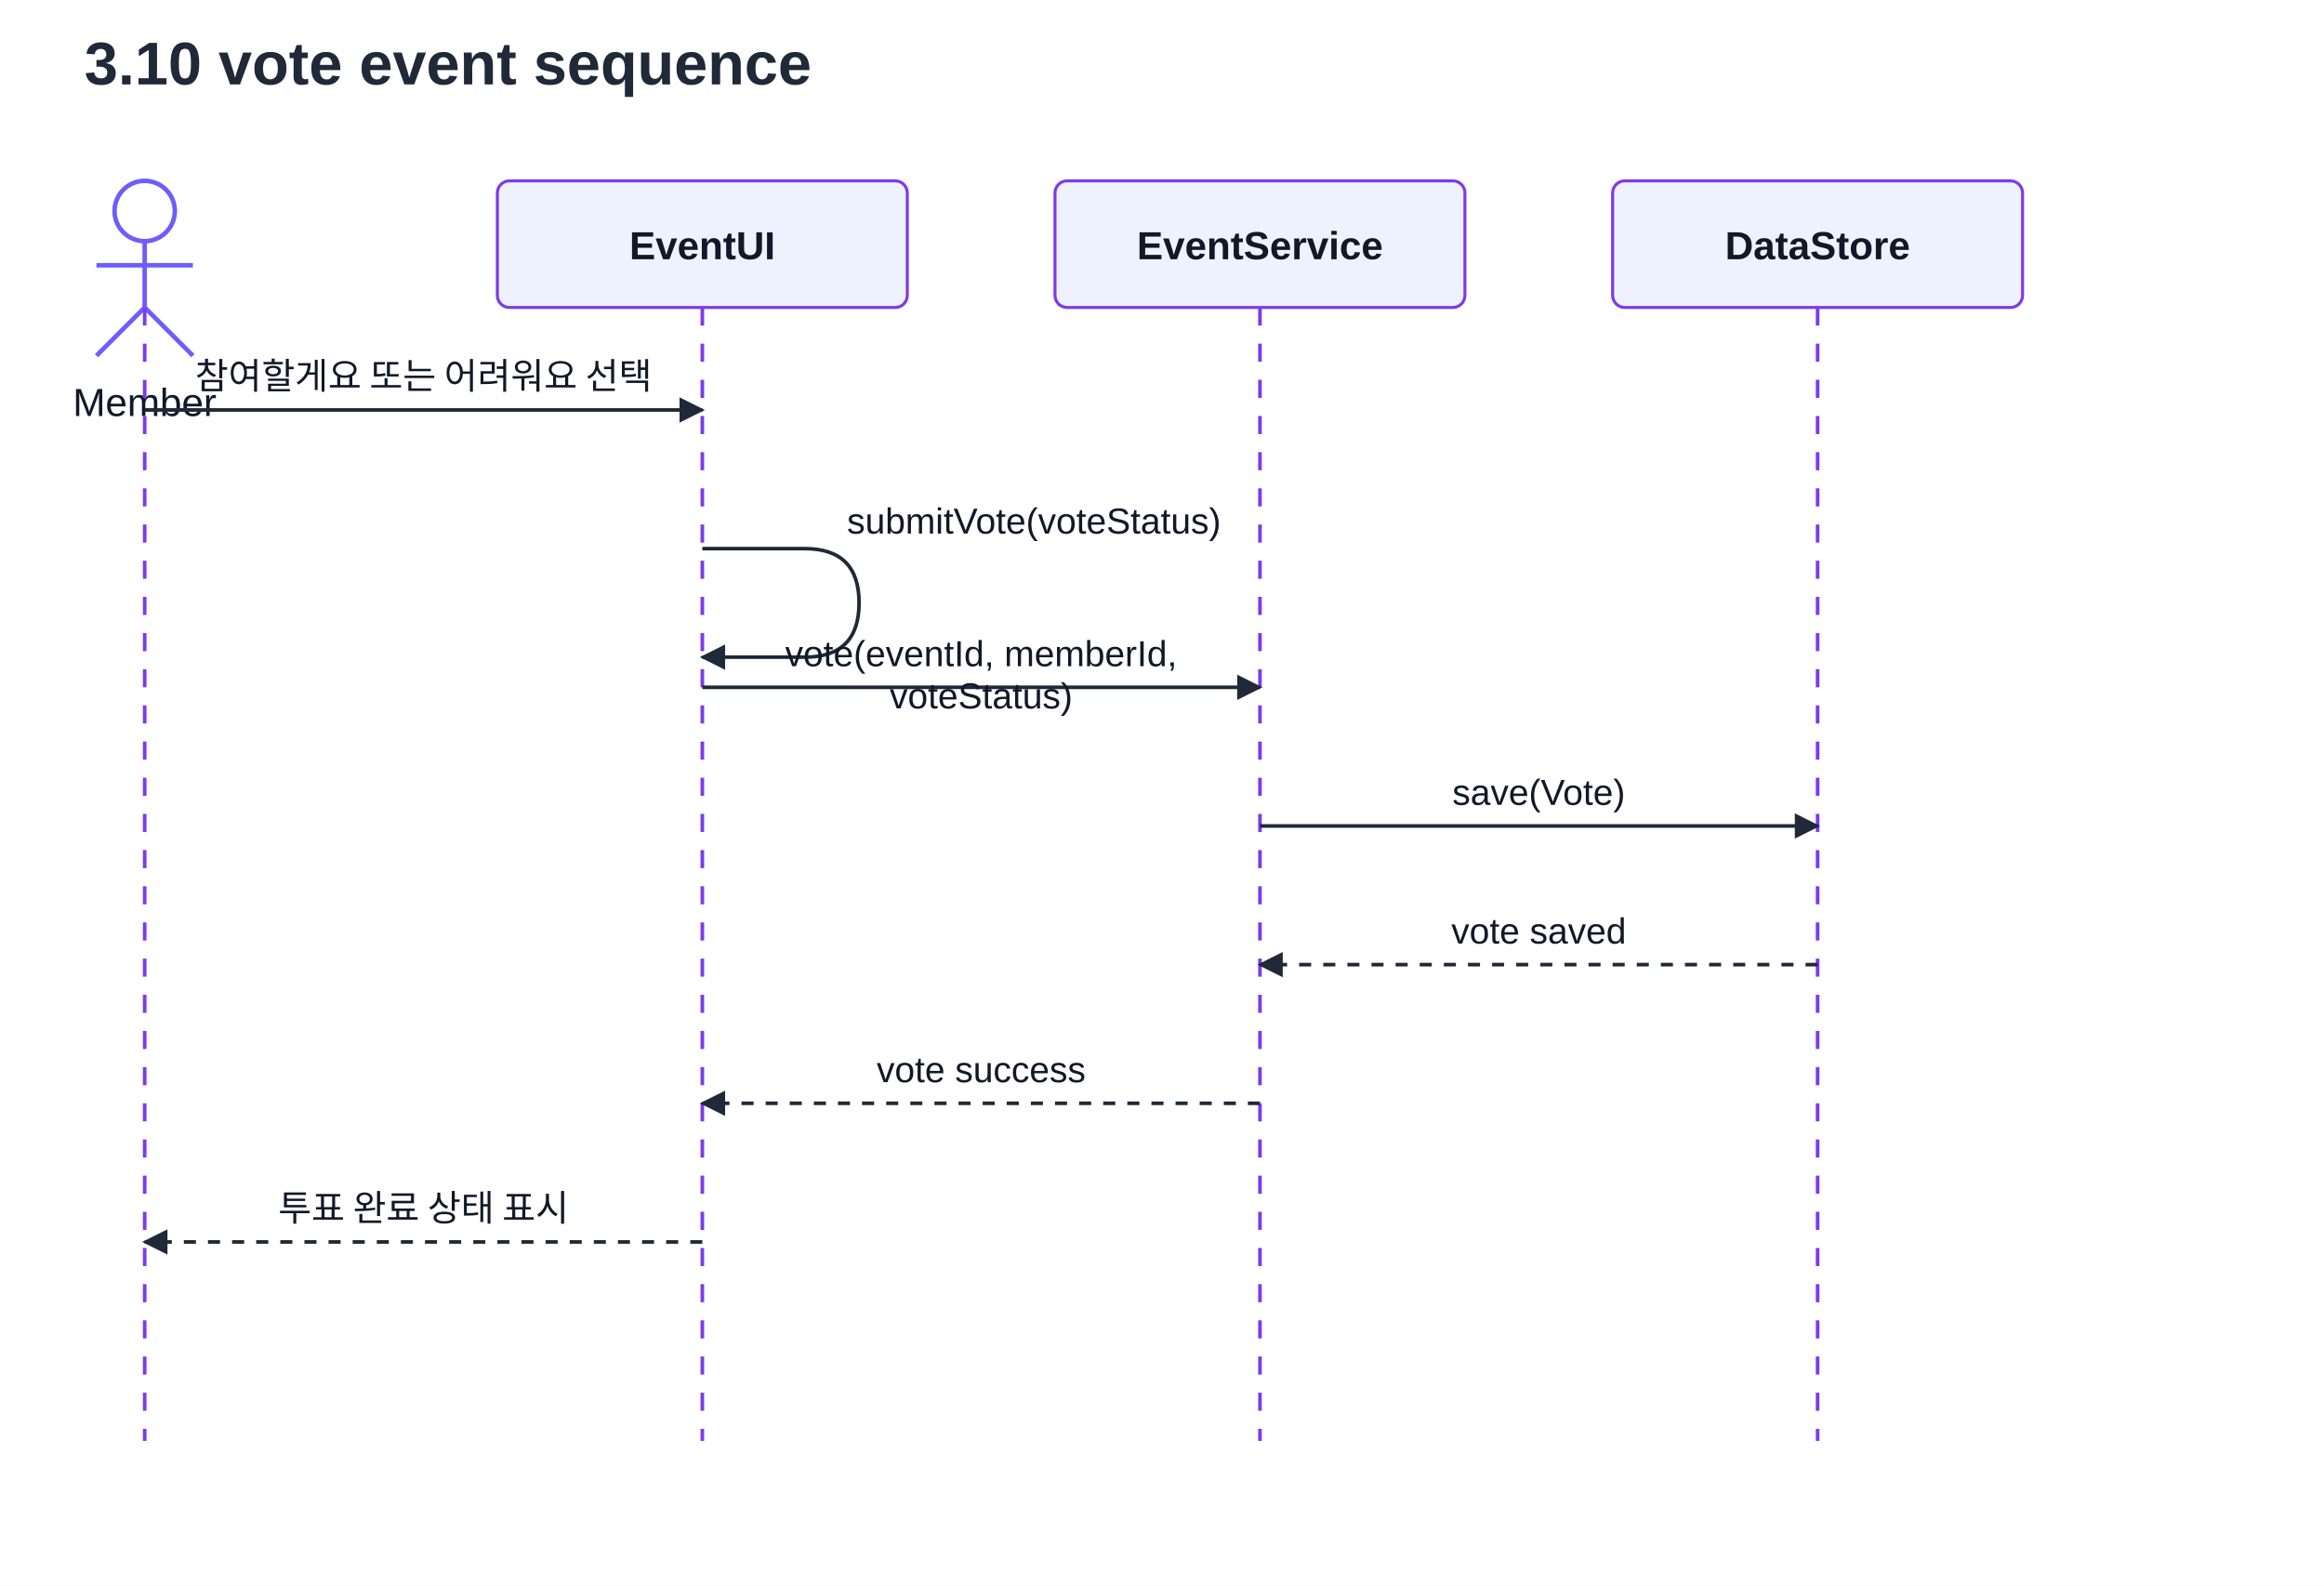
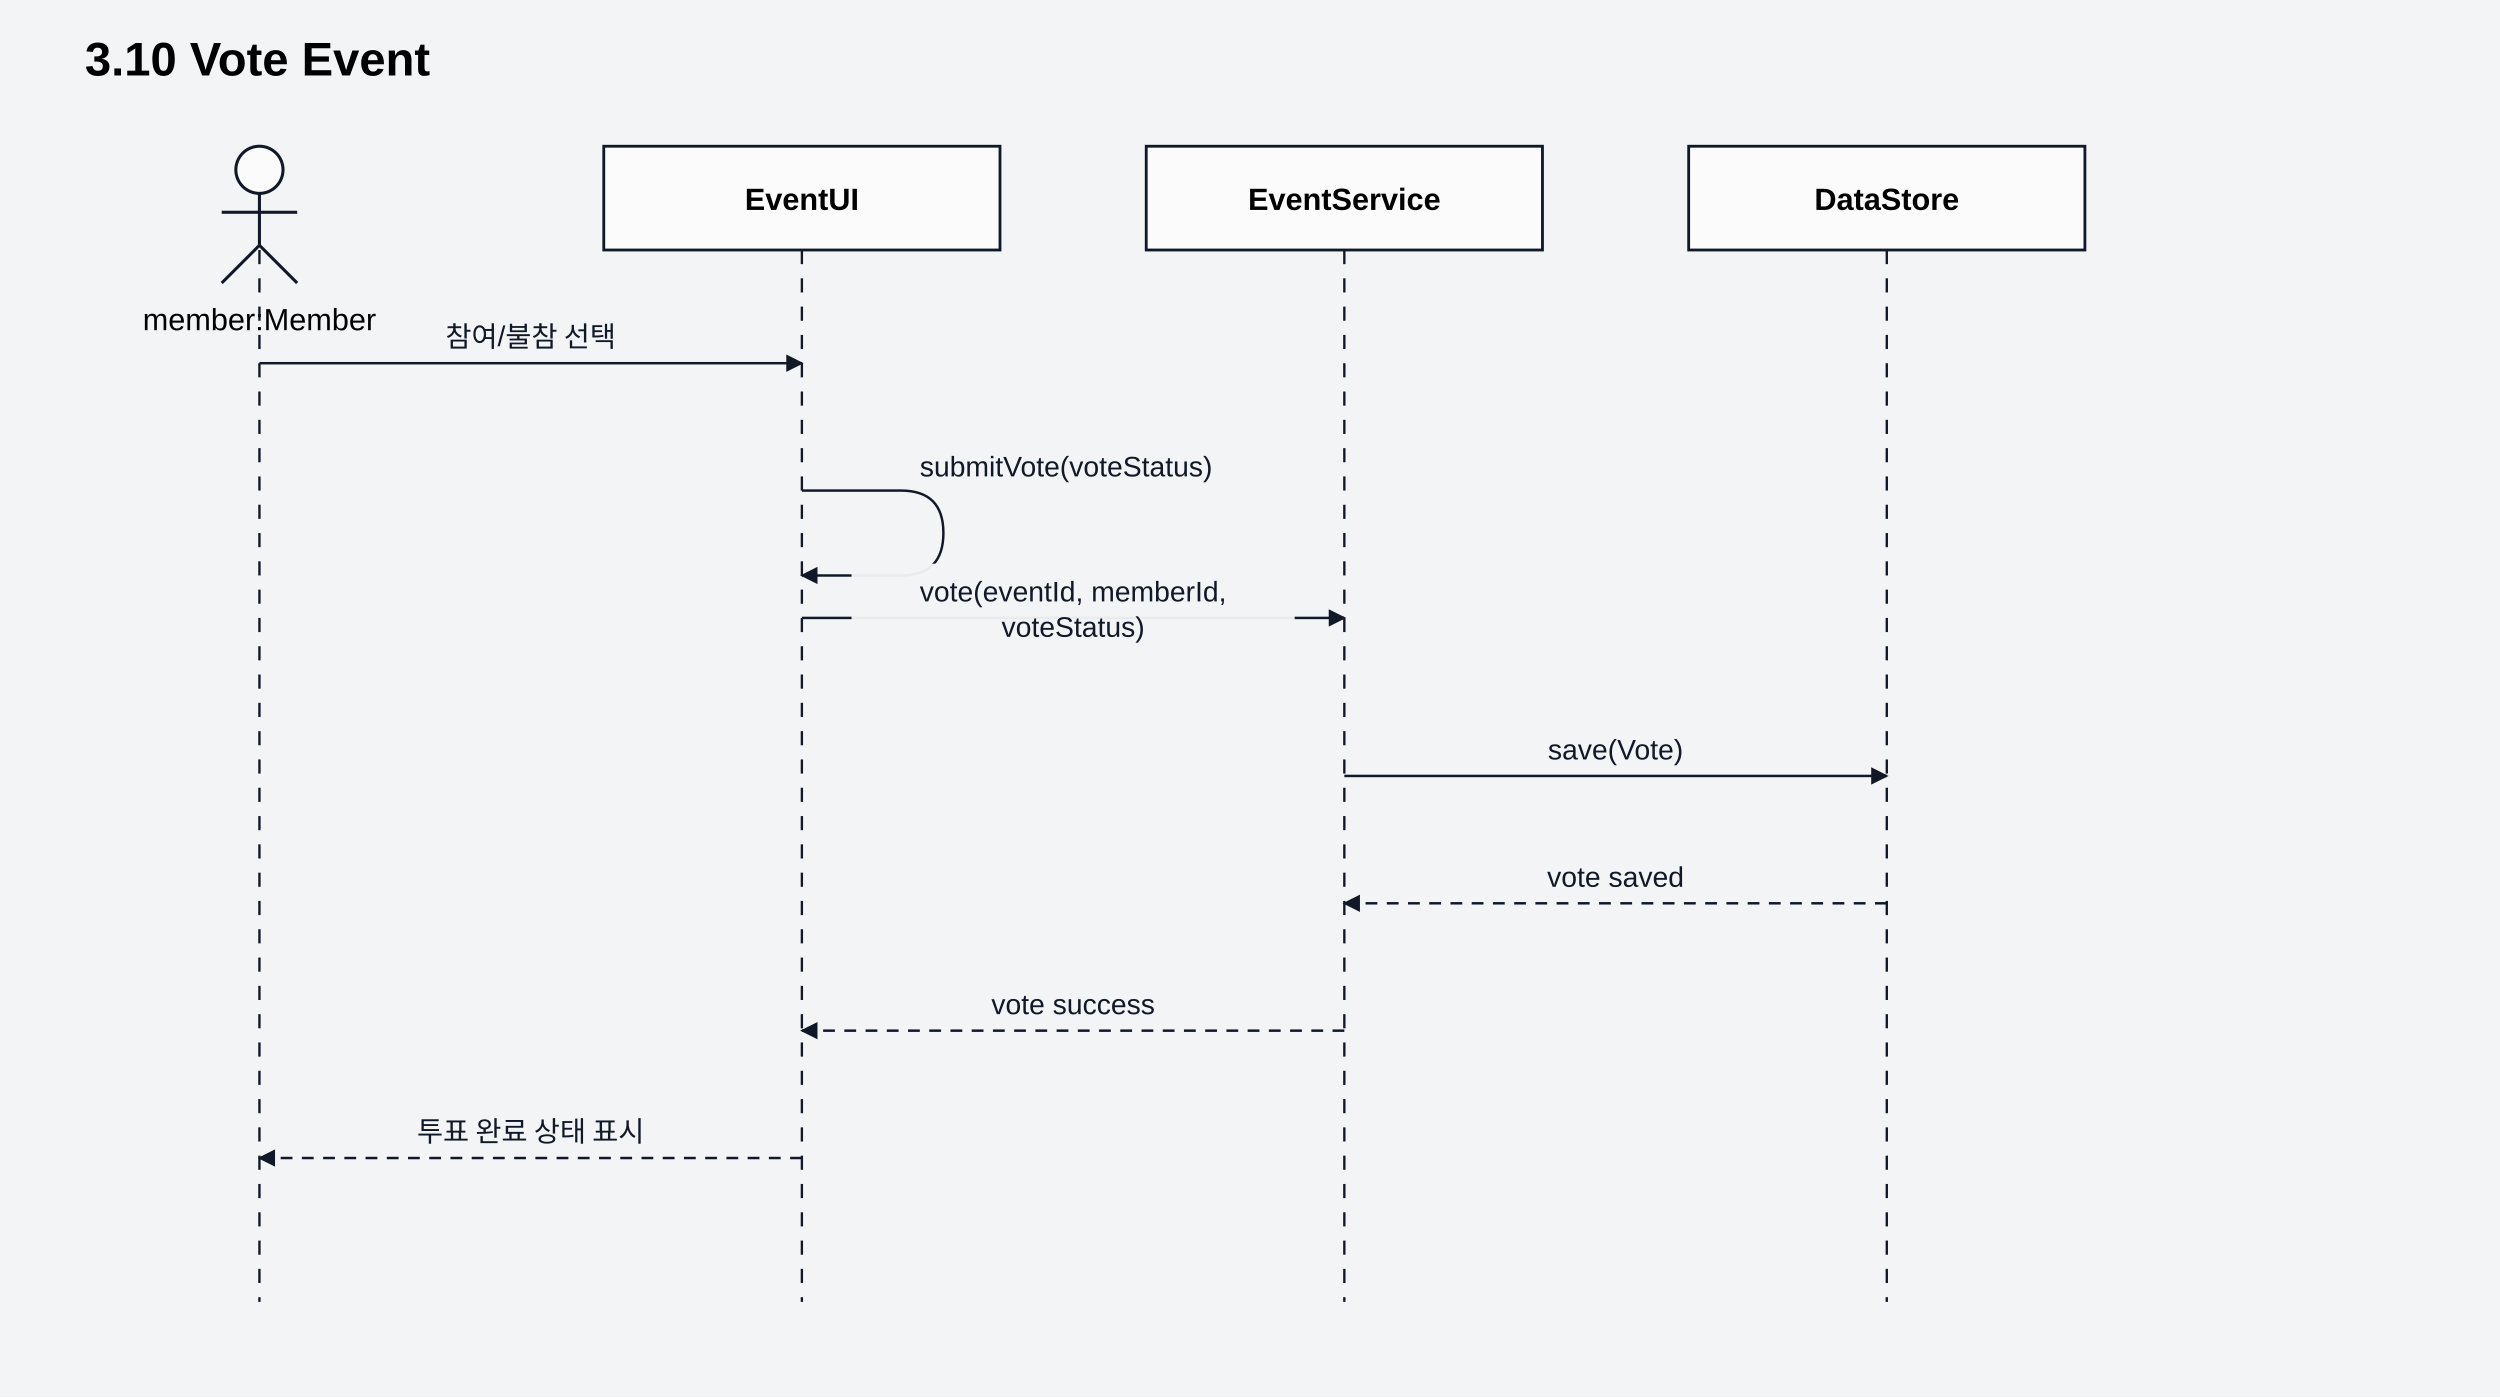
- <svg xmlns="http://www.w3.org/2000/svg" width="771" height="526" viewBox="0 0 771 526">
+ <svg xmlns="http://www.w3.org/2000/svg" width="1060" height="592" viewBox="0 0 1060 592">
  <defs>
-     <marker id="arrow" viewBox="0 0 10 10" refX="9" refY="5" markerWidth="7" markerHeight="7" orient="auto-start-reverse">
-       <path d="M0 0 L10 5 L0 10 z" fill="#1f2937" />
+     <marker id="arrow" viewBox="0 0 10 10" refX="9" refY="5" markerWidth="7" markerHeight="7" orient="auto">
+       <path d="M0 0 L10 5 L0 10 z" fill="#111827" />
+     </marker>
+     <marker id="hollowArrow" viewBox="0 0 10 10" refX="9" refY="5" markerWidth="7" markerHeight="7" orient="auto">
+       <path d="M0 0 L10 5 L0 10 z" fill="#fbfbfb" stroke="#111827" />
+     </marker>
+     <marker id="diamond" viewBox="0 0 16 10" refX="1" refY="5" markerWidth="11" markerHeight="9" orient="auto">
+       <path d="M1 5 L8 1 L15 5 L8 9 z" fill="#111827" stroke="#111827" />
    </marker>
  </defs>
-   <rect width="100%" height="100%" fill="#ffffff" />
-   <text x="28" y="28" font-family="Arial, sans-serif" font-size="20" font-weight="700" fill="#1f2937">3.10 vote event sequence</text>
-   <circle cx="48" cy="70" r="10" fill="#fff" stroke="#6d5dfc" stroke-width="1.5" />
-   <line x1="48" y1="80" x2="48" y2="102" stroke="#6d5dfc" stroke-width="1.5" />
-   <line x1="32" y1="88" x2="64" y2="88" stroke="#6d5dfc" stroke-width="1.5" />
-   <line x1="48" y1="102" x2="32" y2="118" stroke="#6d5dfc" stroke-width="1.5" />
-   <line x1="48" y1="102" x2="64" y2="118" stroke="#6d5dfc" stroke-width="1.5" />
-   <text x="48" y="138" text-anchor="middle" font-family="Arial, sans-serif" font-size="13" fill="#111827">Member</text>
-   <line x1="48" y1="102" x2="48" y2="478" stroke="#7c3aed" stroke-width="1.2" stroke-dasharray="6 6" />
-   <rect x="165" y="60" width="136" height="42" rx="4" fill="#eef2ff" stroke="#7c3aed" stroke-width="1" />
-   <text x="233" y="86" text-anchor="middle" font-family="Arial, sans-serif" font-size="13" font-weight="700" fill="#111827">EventUI</text>
-   <line x1="233" y1="102" x2="233" y2="478" stroke="#7c3aed" stroke-width="1.2" stroke-dasharray="6 6" />
-   <rect x="350" y="60" width="136" height="42" rx="4" fill="#eef2ff" stroke="#7c3aed" stroke-width="1" />
-   <text x="418" y="86" text-anchor="middle" font-family="Arial, sans-serif" font-size="13" font-weight="700" fill="#111827">EventService</text>
-   <line x1="418" y1="102" x2="418" y2="478" stroke="#7c3aed" stroke-width="1.2" stroke-dasharray="6 6" />
-   <rect x="535" y="60" width="136" height="42" rx="4" fill="#eef2ff" stroke="#7c3aed" stroke-width="1" />
-   <text x="603" y="86" text-anchor="middle" font-family="Arial, sans-serif" font-size="13" font-weight="700" fill="#111827">DataStore</text>
-   <line x1="603" y1="102" x2="603" y2="478" stroke="#7c3aed" stroke-width="1.2" stroke-dasharray="6 6" />
-   <line x1="48" y1="136" x2="233" y2="136" stroke="#1f2937" stroke-width="1.2" marker-end="url(#arrow)" />
-   <text x="140.5" y="129" text-anchor="middle" font-family="Arial, sans-serif" font-size="12" fill="#111827">참여할게요 또는 어려워요 선택</text>
-   <path d="M233 182 h34 q18 0 18 18 q0 18 -18 18 h-34" fill="none" stroke="#1f2937" stroke-width="1.2" marker-end="url(#arrow)" />
-   <text x="281" y="177" font-family="Arial, sans-serif" font-size="12" fill="#111827">submitVote(voteStatus)</text>
-   <line x1="233" y1="228" x2="418" y2="228" stroke="#1f2937" stroke-width="1.2" marker-end="url(#arrow)" />
-   <text x="325.5" y="221" text-anchor="middle" font-family="Arial, sans-serif" font-size="12" fill="#111827">vote(eventId, memberId,</text>
-   <text x="325.5" y="235" text-anchor="middle" font-family="Arial, sans-serif" font-size="12" fill="#111827">voteStatus)</text>
-   <line x1="418" y1="274" x2="603" y2="274" stroke="#1f2937" stroke-width="1.2" marker-end="url(#arrow)" />
-   <text x="510.5" y="267" text-anchor="middle" font-family="Arial, sans-serif" font-size="12" fill="#111827">save(Vote)</text>
-   <line x1="603" y1="320" x2="418" y2="320" stroke="#1f2937" stroke-width="1.2" marker-end="url(#arrow)" stroke-dasharray="4 4" />
-   <text x="510.5" y="313" text-anchor="middle" font-family="Arial, sans-serif" font-size="12" fill="#111827">vote saved</text>
-   <line x1="418" y1="366" x2="233" y2="366" stroke="#1f2937" stroke-width="1.2" marker-end="url(#arrow)" stroke-dasharray="4 4" />
-   <text x="325.5" y="359" text-anchor="middle" font-family="Arial, sans-serif" font-size="12" fill="#111827">vote success</text>
-   <line x1="233" y1="412" x2="48" y2="412" stroke="#1f2937" stroke-width="1.2" marker-end="url(#arrow)" stroke-dasharray="4 4" />
-   <text x="140.5" y="405" text-anchor="middle" font-family="Arial, sans-serif" font-size="12" fill="#111827">투표 완료 상태 표시</text>
+   <rect width="100%" height="100%" fill="#f3f4f6" />
+   <text x="36" y="32" font-family="Arial, sans-serif" font-size="20" font-weight="700">3.10 Vote Event</text>
+   <circle cx="110" cy="72" r="10" fill="#fbfbfb" stroke="#111827" stroke-width="1.3" />
+   <line x1="110" y1="82" x2="110" y2="104" stroke="#111827" stroke-width="1.3" />
+   <line x1="94" y1="90" x2="126" y2="90" stroke="#111827" stroke-width="1.3" />
+   <line x1="110" y1="104" x2="94" y2="120" stroke="#111827" stroke-width="1.3" />
+   <line x1="110" y1="104" x2="126" y2="120" stroke="#111827" stroke-width="1.3" />
+   <text x="110" y="140" text-anchor="middle" font-family="Arial, sans-serif" font-size="13">member:Member</text>
+   <line x1="110" y1="106" x2="110" y2="552" stroke="#111827" stroke-width="1" stroke-dasharray="6 6" />
+   <rect x="256" y="62" width="168" height="44" fill="#fbfbfb" stroke="#111827" stroke-width="1.2" />
+   <text x="340" y="89" text-anchor="middle" font-family="Arial, sans-serif" font-size="13" font-weight="700">EventUI</text>
+   <line x1="340" y1="106" x2="340" y2="552" stroke="#111827" stroke-width="1" stroke-dasharray="6 6" />
+   <rect x="486" y="62" width="168" height="44" fill="#fbfbfb" stroke="#111827" stroke-width="1.2" />
+   <text x="570" y="89" text-anchor="middle" font-family="Arial, sans-serif" font-size="13" font-weight="700">EventService</text>
+   <line x1="570" y1="106" x2="570" y2="552" stroke="#111827" stroke-width="1" stroke-dasharray="6 6" />
+   <rect x="716" y="62" width="168" height="44" fill="#fbfbfb" stroke="#111827" stroke-width="1.2" />
+   <text x="800" y="89" text-anchor="middle" font-family="Arial, sans-serif" font-size="13" font-weight="700">DataStore</text>
+   <line x1="800" y1="106" x2="800" y2="552" stroke="#111827" stroke-width="1" stroke-dasharray="6 6" />
+   <line x1="110" y1="154" x2="340" y2="154" stroke="#111827" stroke-width="1.05" marker-end="url(#arrow)" />
+   <rect x="187.76" y="131" width="74.48" height="20" fill="#f3f4f6" opacity="0.96" />
+   <text x="225" y="147" text-anchor="middle" font-family="Arial, sans-serif" font-size="12" font-weight="400" fill="#111827">참여/불참 선택</text>
+   <path d="M340 208 h42 q18 0 18 18 q0 18 -18 18 h-42" fill="none" stroke="#111827" stroke-width="1.05" marker-end="url(#arrow)" />
+   <rect x="387" y="186" width="180.32" height="20" fill="#f3f4f6" opacity="0.96" />
+   <text x="390" y="202" text-anchor="start" font-family="Arial, sans-serif" font-size="12" font-weight="400" fill="#111827">submitVote(voteStatus)</text>
+   <line x1="340" y1="262" x2="570" y2="262" stroke="#111827" stroke-width="1.05" marker-end="url(#arrow)" />
+   <rect x="361.06" y="239" width="187.88" height="35" fill="#f3f4f6" opacity="0.96" />
+   <text x="455" y="255" text-anchor="middle" font-family="Arial, sans-serif" font-size="12" font-weight="400" fill="#111827">vote(eventId, memberId,</text>
+   <text x="455" y="270" text-anchor="middle" font-family="Arial, sans-serif" font-size="12" font-weight="400" fill="#111827">voteStatus)</text>
+   <line x1="570" y1="329" x2="800" y2="329" stroke="#111827" stroke-width="1.05" marker-end="url(#arrow)" />
+   <rect x="640.2" y="306" width="89.6" height="20" fill="#f3f4f6" opacity="0.96" />
+   <text x="685" y="322" text-anchor="middle" font-family="Arial, sans-serif" font-size="12" font-weight="400" fill="#111827">save(Vote)</text>
+   <line x1="800" y1="383" x2="570" y2="383" stroke="#111827" stroke-width="1.05" marker-end="url(#arrow)" stroke-dasharray="5 4" />
+   <rect x="640.2" y="360" width="89.6" height="20" fill="#f3f4f6" opacity="0.96" />
+   <text x="685" y="376" text-anchor="middle" font-family="Arial, sans-serif" font-size="12" font-weight="400" fill="#111827">vote saved</text>
+   <line x1="570" y1="437" x2="340" y2="437" stroke="#111827" stroke-width="1.05" marker-end="url(#arrow)" stroke-dasharray="5 4" />
+   <rect x="402.64" y="414" width="104.72" height="20" fill="#f3f4f6" opacity="0.96" />
+   <text x="455" y="430" text-anchor="middle" font-family="Arial, sans-serif" font-size="12" font-weight="400" fill="#111827">vote success</text>
+   <line x1="340" y1="491" x2="110" y2="491" stroke="#111827" stroke-width="1.05" marker-end="url(#arrow)" stroke-dasharray="5 4" />
+   <rect x="176.42" y="468" width="97.16" height="20" fill="#f3f4f6" opacity="0.96" />
+   <text x="225" y="484" text-anchor="middle" font-family="Arial, sans-serif" font-size="12" font-weight="400" fill="#111827">투표 완료 상태 표시</text>
</svg>
